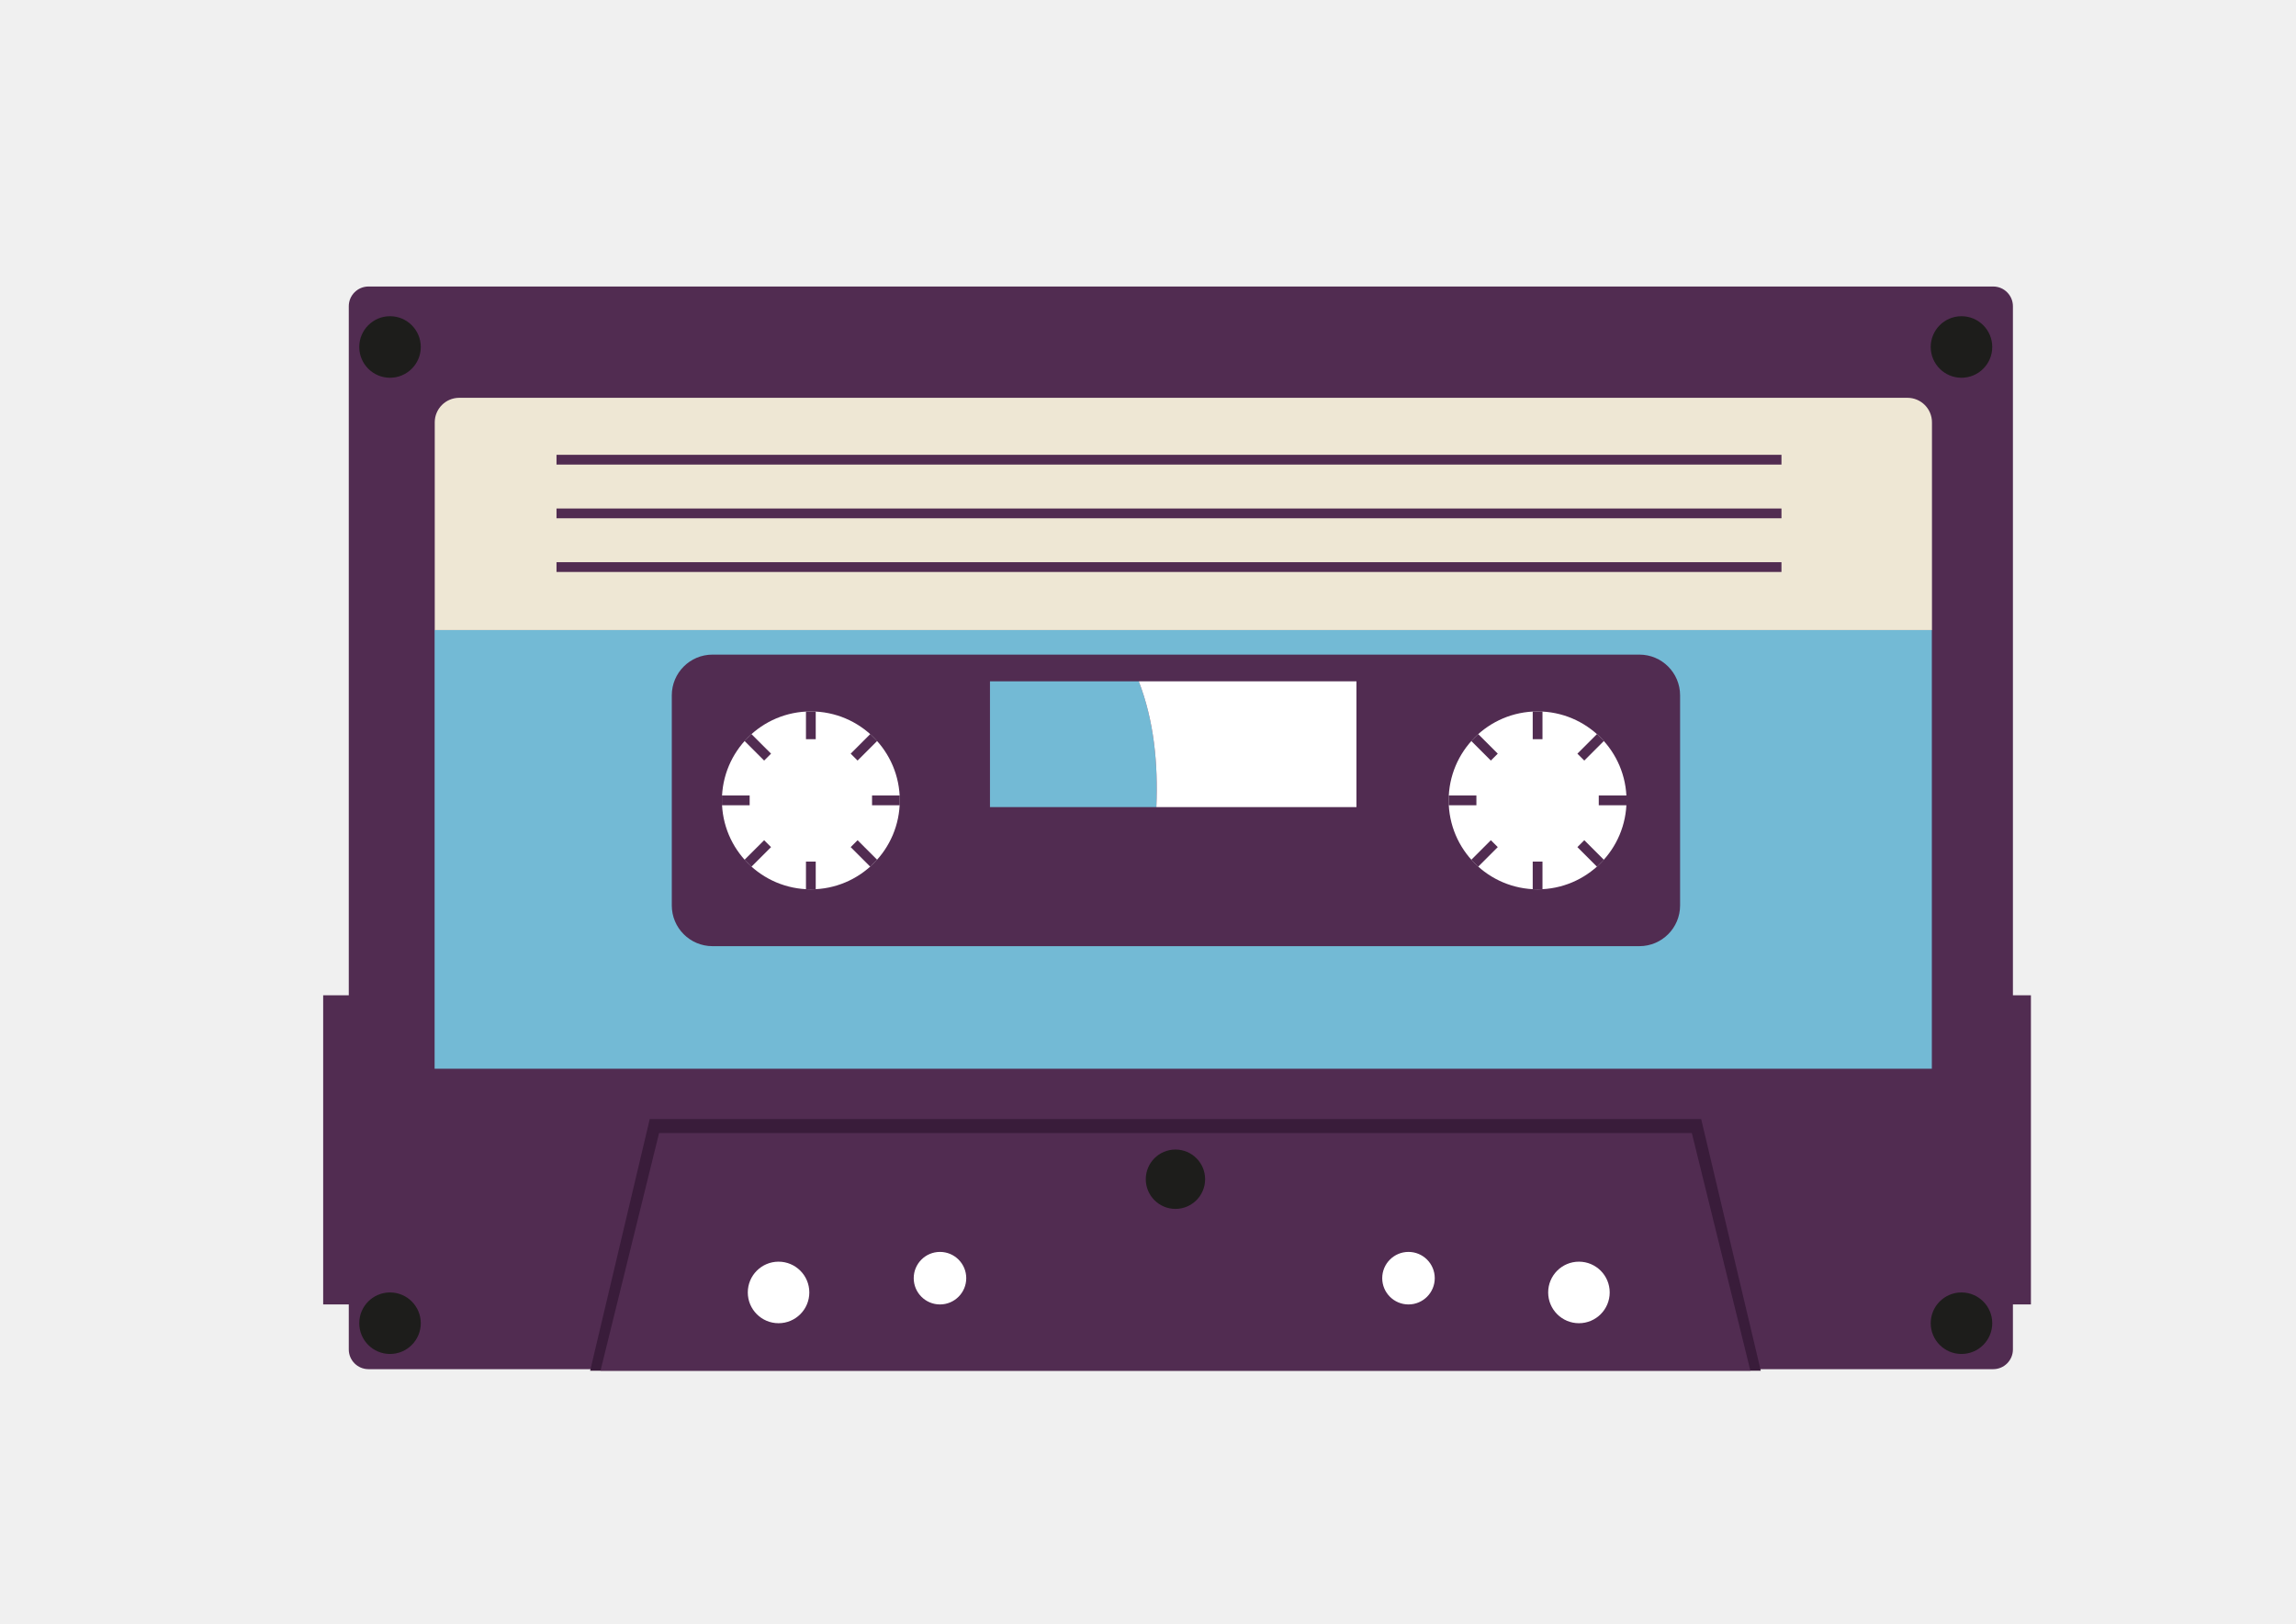
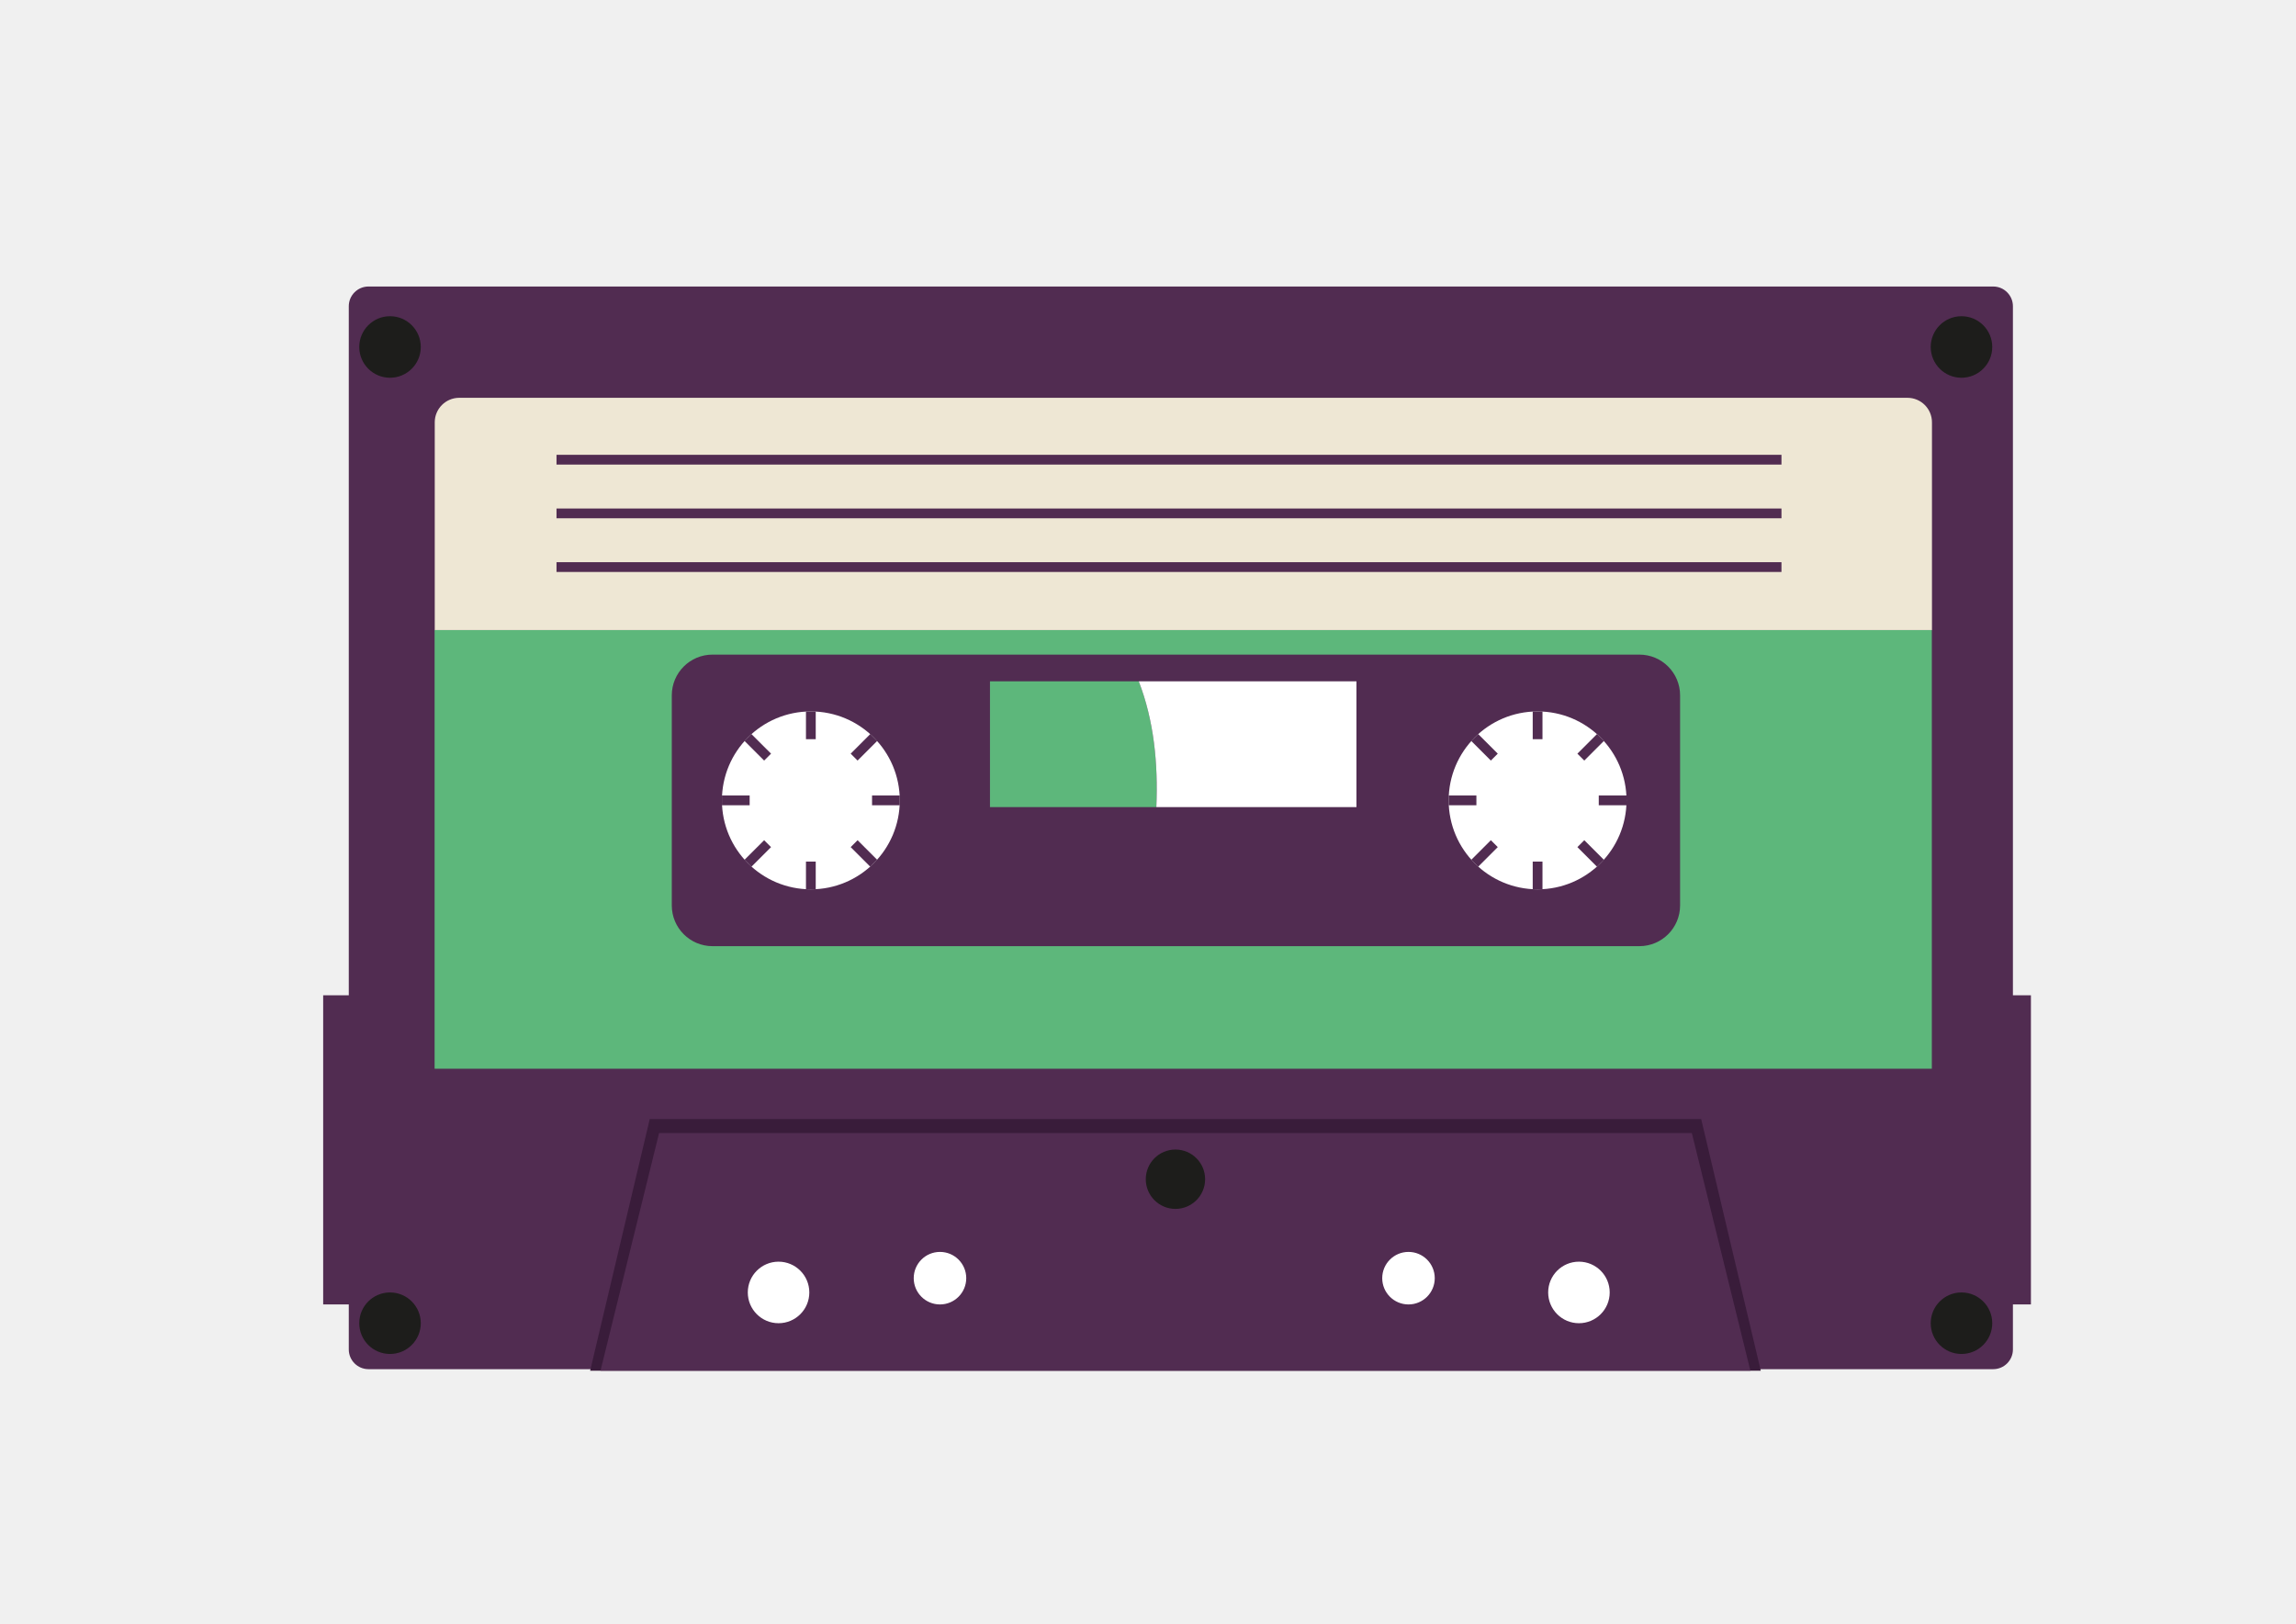
<svg xmlns="http://www.w3.org/2000/svg" id="Calque_2" data-name="Calque 2" viewBox="0 0 841.89 595.28">
  <defs>
-     <style>.cls-1{fill:#512c51;}.cls-2{fill:#73bad5;}.cls-3{fill:#eee7d4;}.cls-4{fill:#fff;}.cls-5{fill:#1d1d1b;}.cls-6{fill:#391c3a;}.cls-7{fill:none;stroke:#512c51;stroke-miterlimit:10;stroke-width:3.58px;}</style>
+     <style>.cls-1{fill:#512c51;}.cls-2{fill:#5db77b;}.cls-3{fill:#eee7d4;}.cls-4{fill:#fff;}.cls-5{fill:#1d1d1b;}.cls-6{fill:#391c3a;}.cls-7{fill:none;stroke:#512c51;stroke-miterlimit:10;stroke-width:3.58px;}</style>
  </defs>
  <rect class="cls-1" x="127.89" y="105.04" width="610.2" height="396.92" rx="7.23" ry="7.23" />
  <rect class="cls-2" x="159.36" y="230.96" width="549" height="160.85" />
  <path class="cls-3" d="M168.31,145.84h531.1a9,9,0,0,1,9,9V231a0,0,0,0,1,0,0h-549a0,0,0,0,1,0,0V154.79A9,9,0,0,1,168.31,145.84Z" />
  <rect class="cls-1" x="246.33" y="239.99" width="369.72" height="106.89" rx="14.93" ry="14.93" />
  <circle class="cls-4" cx="297.32" cy="293.43" r="32.61" />
  <circle class="cls-4" cx="563.8" cy="293.43" r="32.61" />
  <circle class="cls-5" cx="143.01" cy="127.21" r="11.28" />
  <circle class="cls-5" cx="719.23" cy="127.21" r="11.28" />
  <circle class="cls-5" cx="719.23" cy="485.11" r="11.28" />
  <circle class="cls-5" cx="143.01" cy="485.11" r="11.28" />
  <path class="cls-2" d="M417.56,249.79H363v46.1h61C424.68,280,423.15,264.21,417.56,249.79Z" />
  <polygon class="cls-6" points="623.78 410.25 238.25 410.25 216.39 502.54 645.64 502.54 623.78 410.25" />
  <polygon class="cls-1" points="620.36 415.4 241.67 415.4 220.19 502.54 641.83 502.54 620.36 415.4" />
  <path class="cls-4" d="M497.38,249.79H417.56c5.59,14.42,7.12,30.19,6.45,46.1h73.37Z" />
  <circle class="cls-4" cx="285.48" cy="473.83" r="11.28" />
  <circle class="cls-4" cx="578.96" cy="473.83" r="11.28" />
  <circle class="cls-4" cx="516.46" cy="468.6" r="9.63" />
  <circle class="cls-4" cx="344.67" cy="468.6" r="9.63" />
  <line class="cls-7" x1="204.06" y1="168.53" x2="653.22" y2="168.53" />
  <line class="cls-7" x1="204.06" y1="207.9" x2="653.22" y2="207.9" />
  <line class="cls-7" x1="204.06" y1="188.22" x2="653.22" y2="188.22" />
  <rect class="cls-1" x="730.51" y="364.89" width="14.18" height="113.33" />
  <rect class="cls-1" x="118.5" y="364.89" width="14.18" height="113.33" />
  <line class="cls-7" x1="264.71" y1="293.43" x2="274.88" y2="293.43" />
  <line class="cls-7" x1="319.76" y1="293.43" x2="329.93" y2="293.43" />
  <line class="cls-7" x1="297.32" y1="260.83" x2="297.32" y2="271" />
  <line class="cls-7" x1="297.32" y1="315.87" x2="297.32" y2="326.04" />
  <line class="cls-7" x1="320.38" y1="270.38" x2="313.19" y2="277.57" />
  <line class="cls-7" x1="281.46" y1="309.3" x2="274.26" y2="316.49" />
  <line class="cls-7" x1="274.26" y1="270.38" x2="281.46" y2="277.57" />
  <line class="cls-7" x1="313.19" y1="309.3" x2="320.38" y2="316.49" />
  <line class="cls-7" x1="531.19" y1="293.43" x2="541.36" y2="293.43" />
  <line class="cls-7" x1="586.23" y1="293.43" x2="596.4" y2="293.43" />
  <line class="cls-7" x1="563.8" y1="260.83" x2="563.8" y2="271" />
  <line class="cls-7" x1="563.8" y1="315.87" x2="563.8" y2="326.04" />
  <line class="cls-7" x1="586.85" y1="270.38" x2="579.66" y2="277.57" />
  <line class="cls-7" x1="547.93" y1="309.3" x2="540.74" y2="316.49" />
  <line class="cls-7" x1="540.74" y1="270.38" x2="547.93" y2="277.57" />
  <line class="cls-7" x1="579.66" y1="309.3" x2="586.85" y2="316.49" />
  <circle class="cls-5" cx="431.01" cy="432.32" r="10.88" />
</svg>
